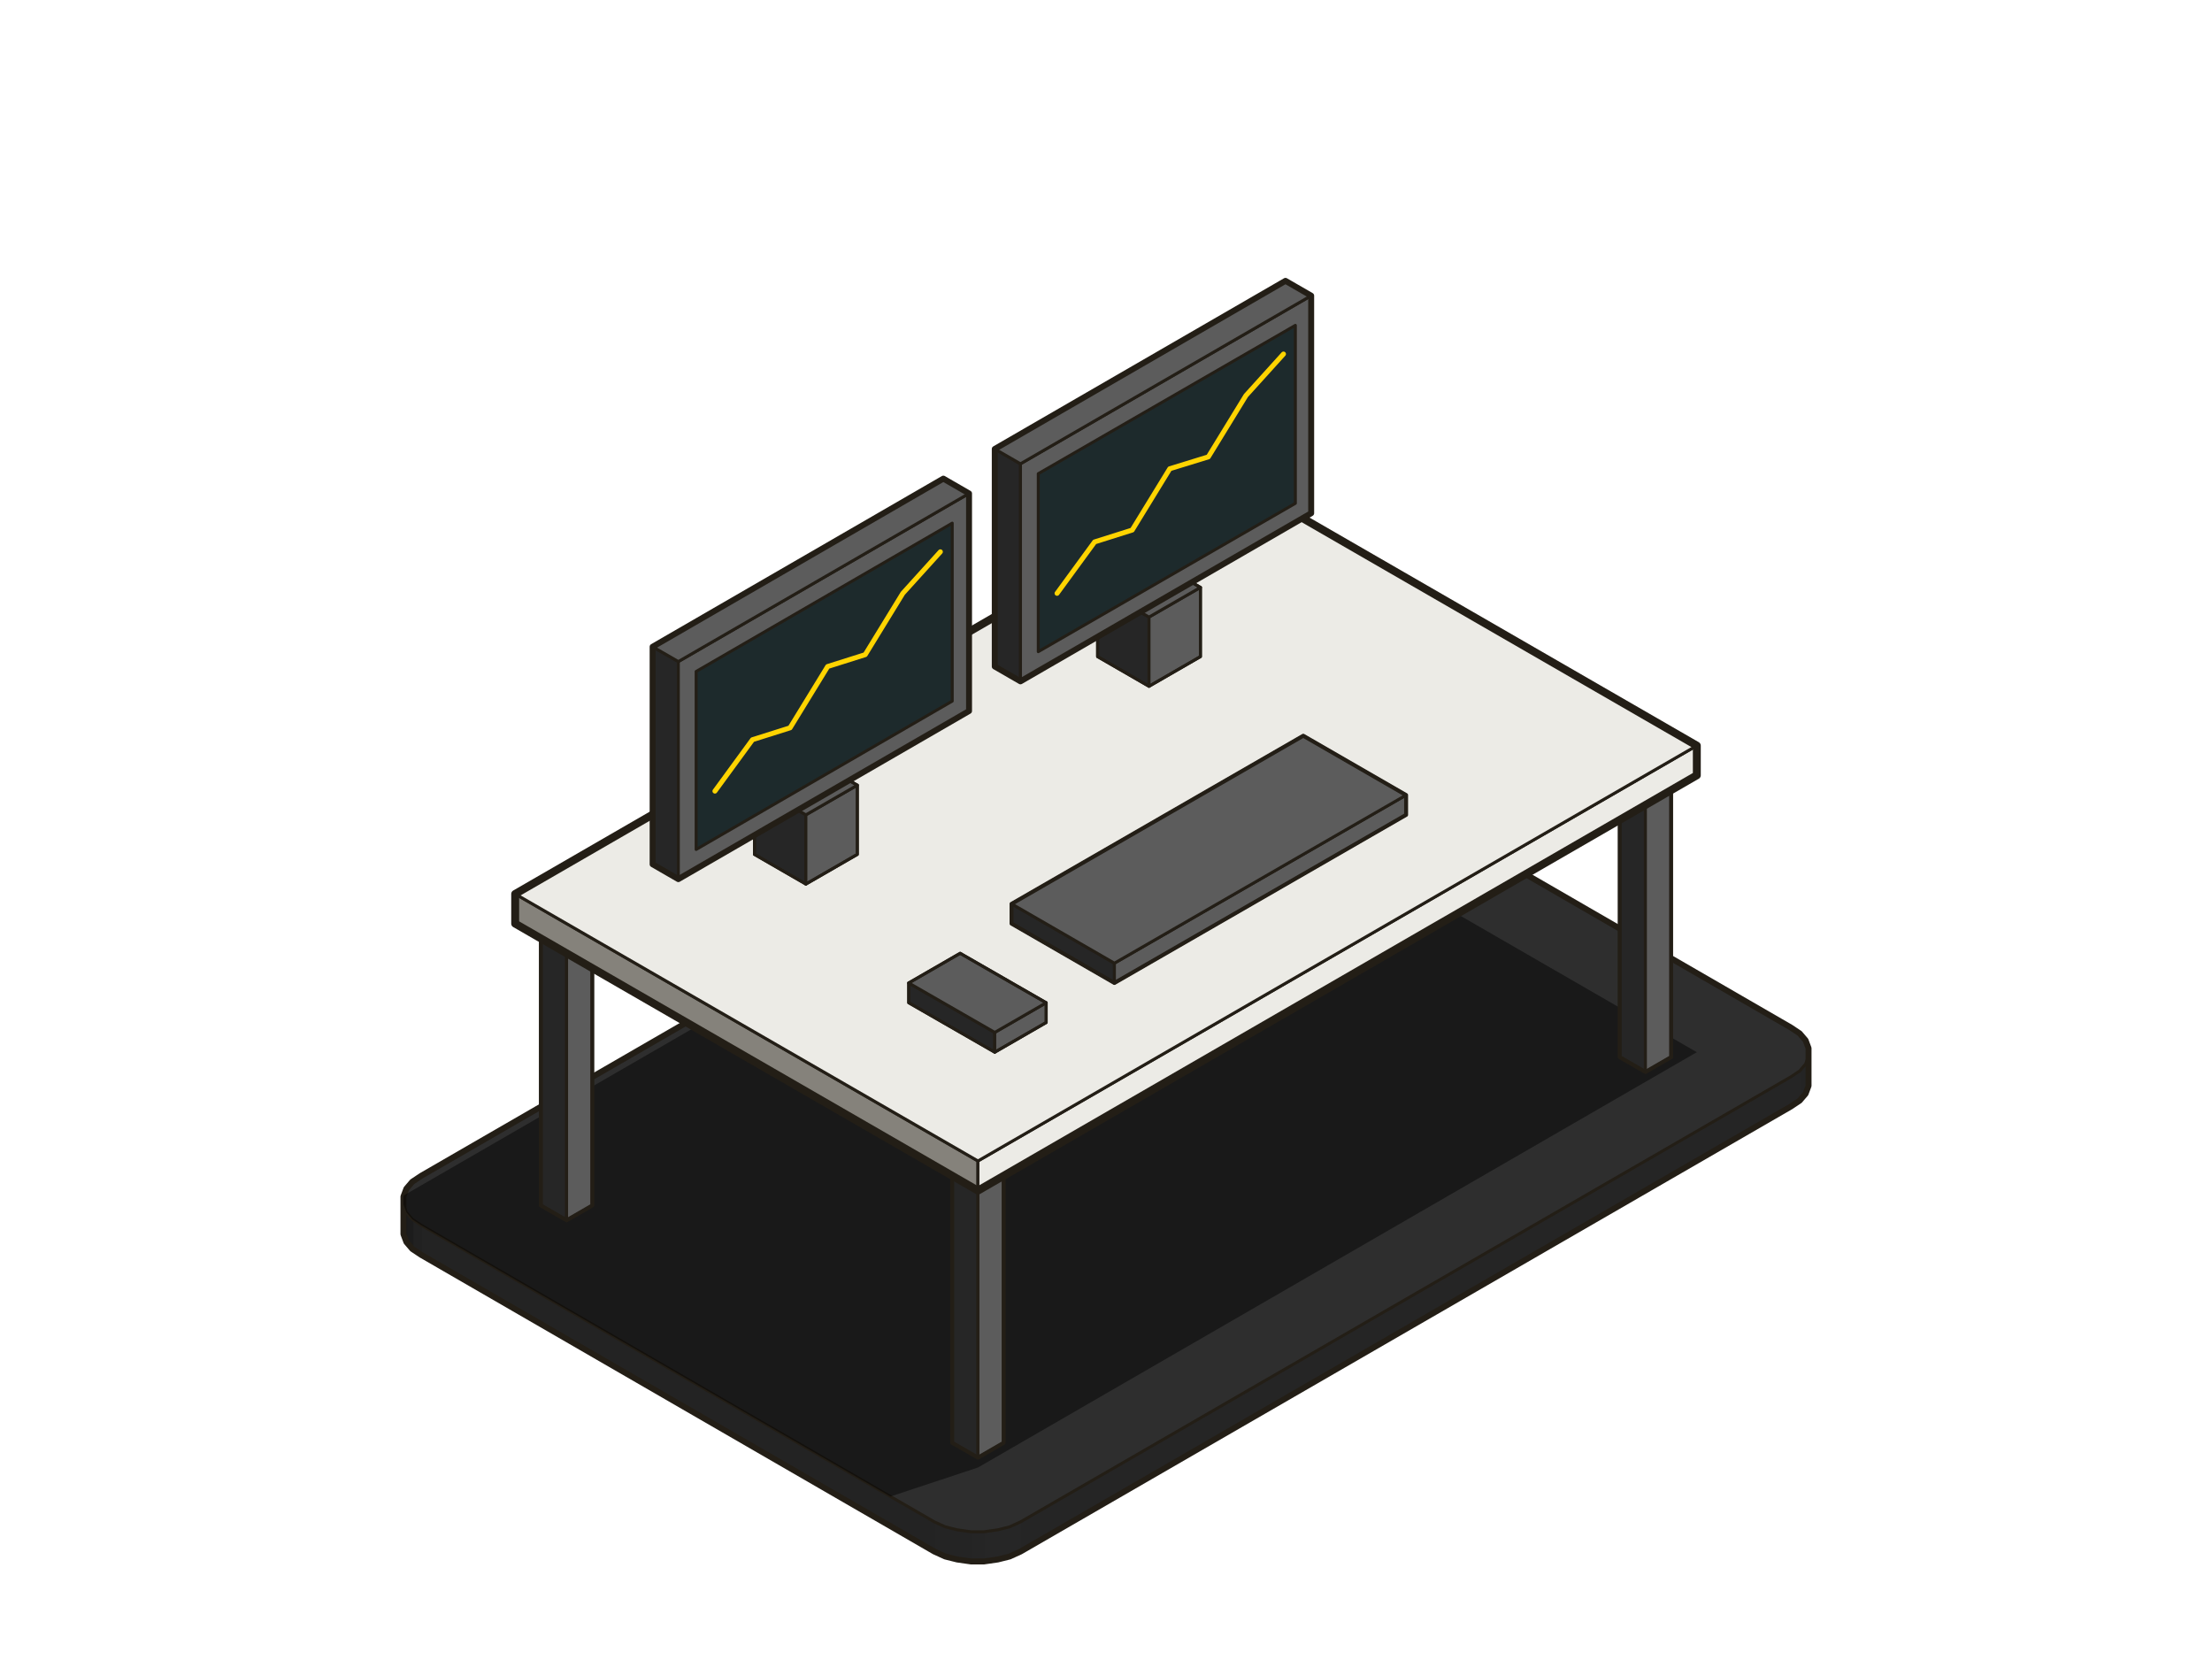
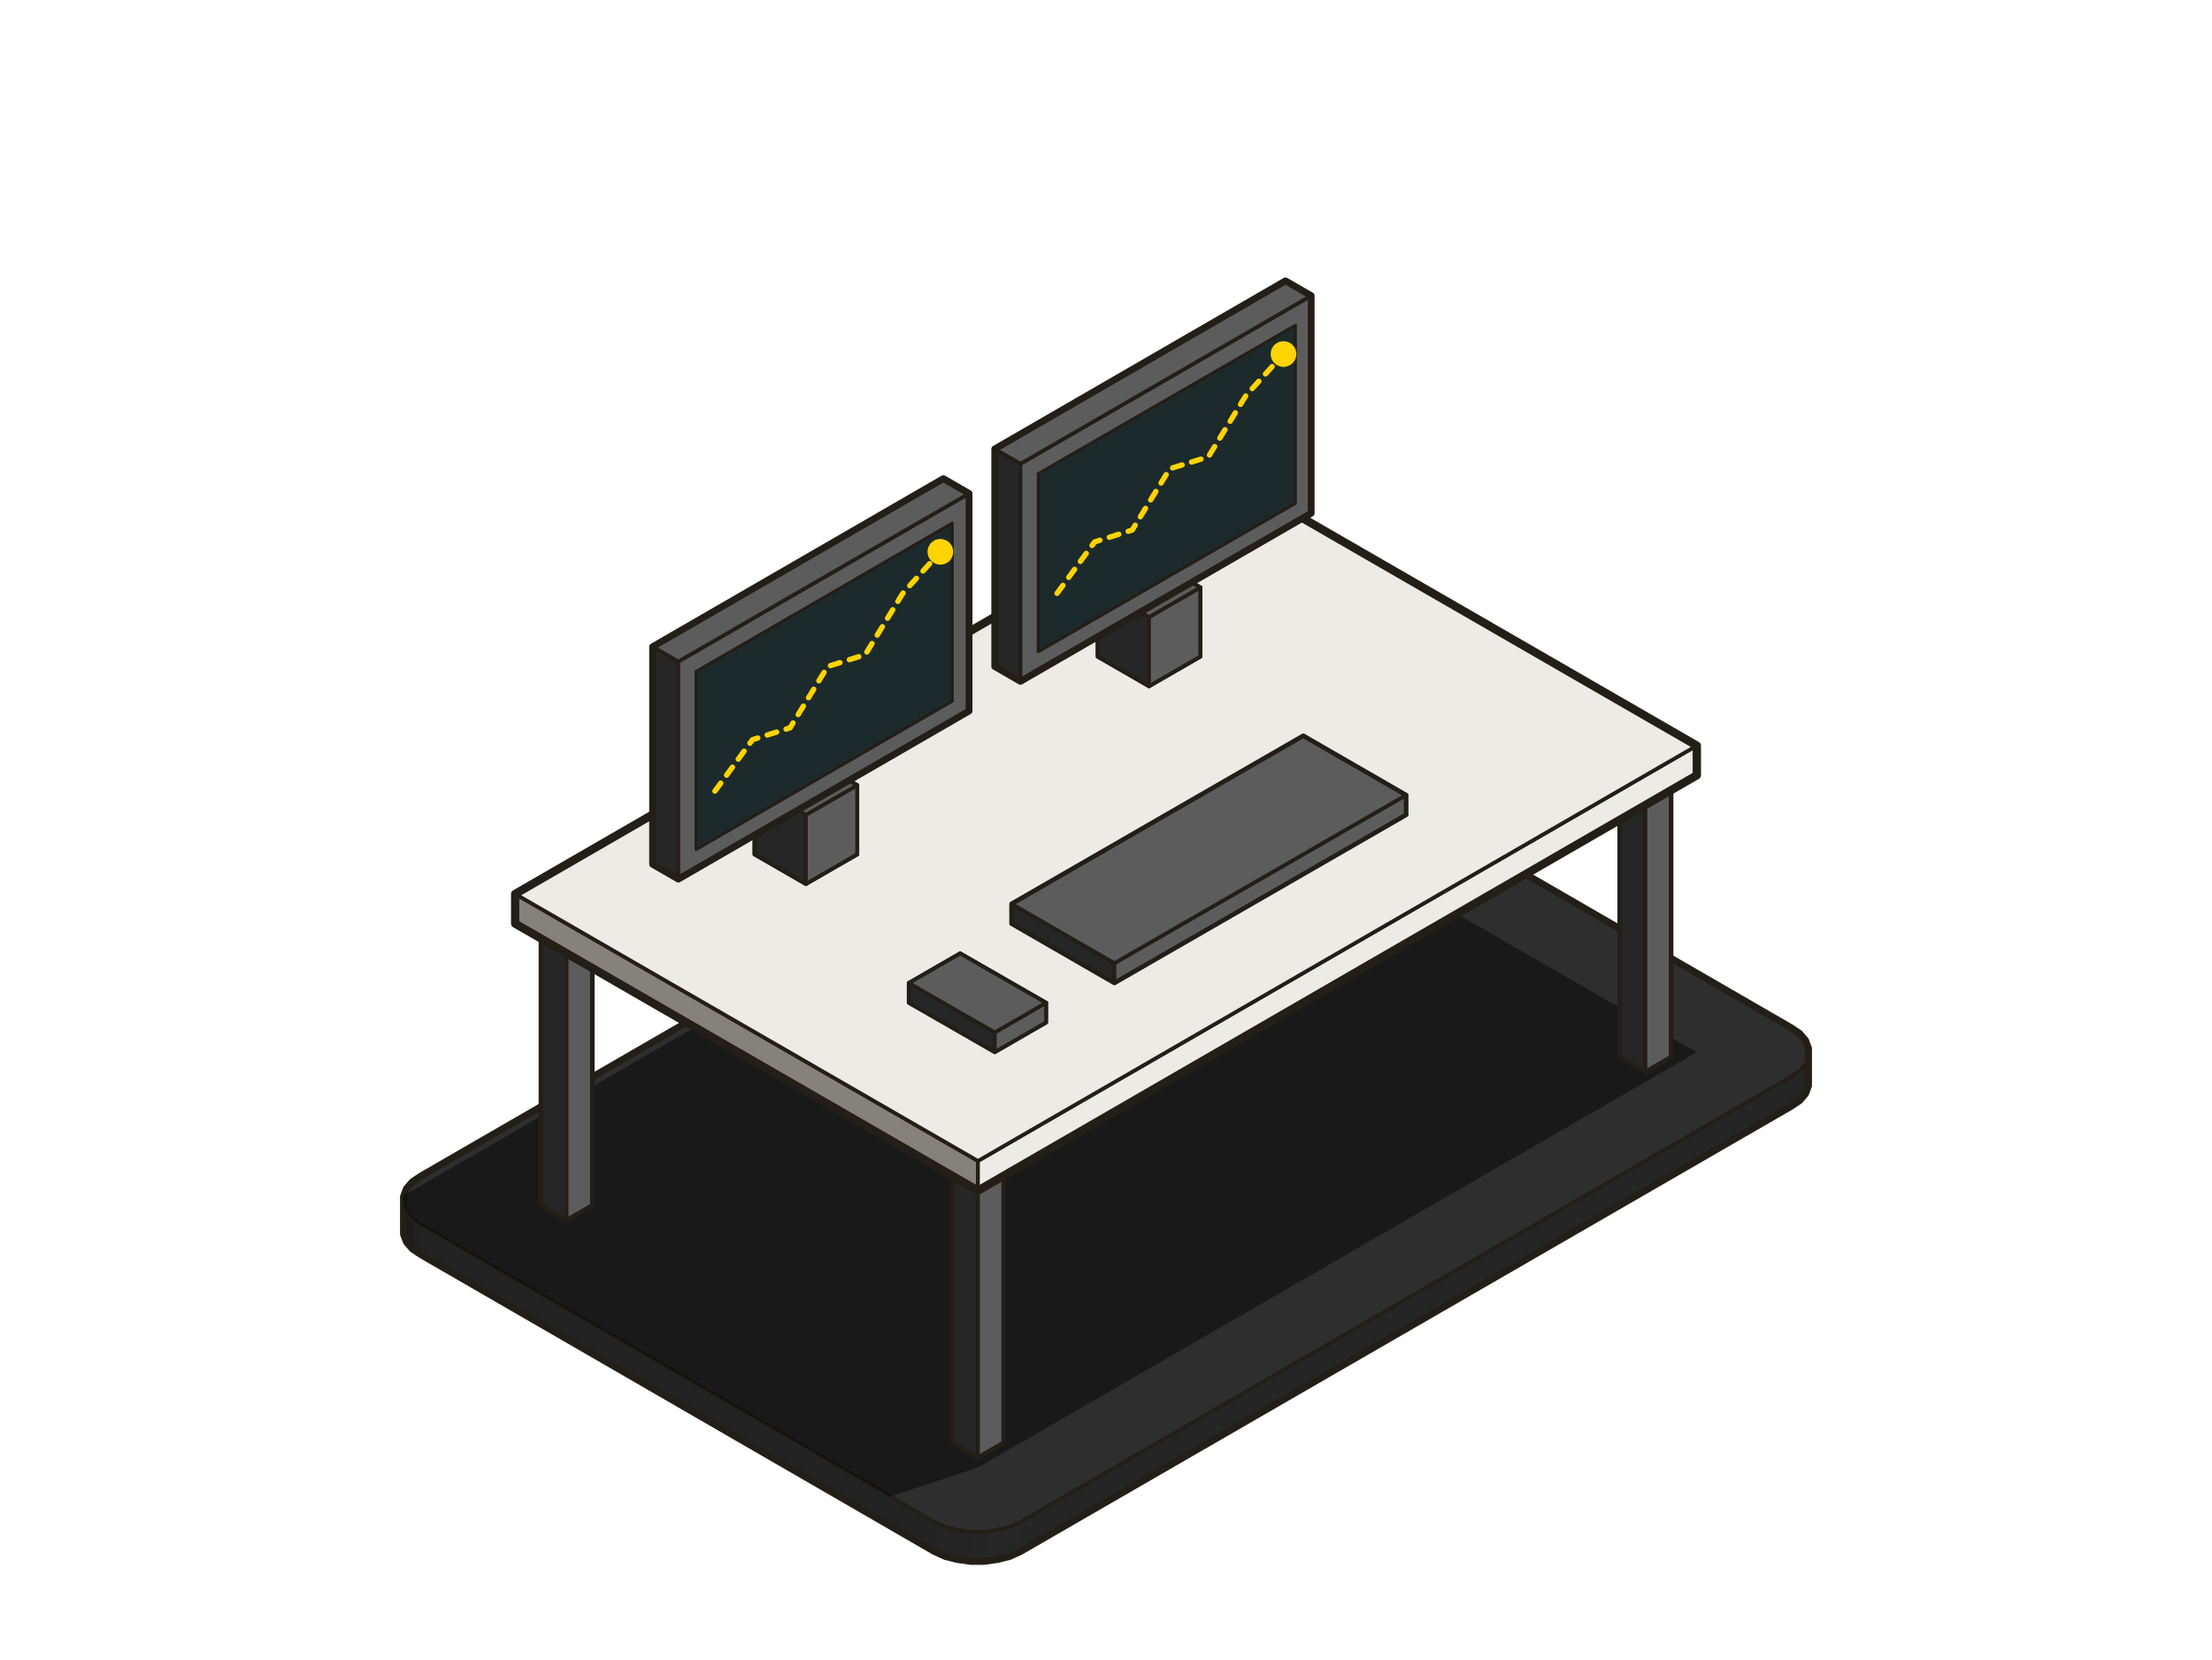
<svg xmlns="http://www.w3.org/2000/svg" viewBox="0 0 223.7 167.8">
-   <path d="M182.9 109.8L182.6 110.6L182.6 107.6L182.9 106.8Z" fill="#242424" stroke="#242424" stroke-width="0.2" stroke-linejoin="round" />
-   <path d="M182.6 110.6L182.0 111.3L182.0 108.3L182.6 107.6Z" fill="#242424" stroke="#242424" stroke-width="0.2" stroke-linejoin="round" />
-   <path d="M182.0 111.3L181.1 111.9L181.1 108.9L182.0 108.3Z" fill="#252525" stroke="#252525" stroke-width="0.2" stroke-linejoin="round" />
-   <path d="M181.1 111.9L103.2 156.9L103.2 153.9L181.1 108.9Z" fill="#252525" stroke="#252525" stroke-width="0.2" stroke-linejoin="round" />
-   <path d="M103.2 156.9L102.1 157.4L102.1 154.4L103.2 153.9Z" fill="#262626" stroke="#262626" stroke-width="0.2" stroke-linejoin="round" />
-   <path d="M102.1 157.4L100.9 157.7L100.9 154.7L102.1 154.4Z" fill="#262626" stroke="#262626" stroke-width="0.2" stroke-linejoin="round" />
-   <path d="M100.9 157.7L99.5 157.9L99.5 154.9L100.9 154.7Z" fill="#262626" stroke="#262626" stroke-width="0.2" stroke-linejoin="round" />
-   <path d="M99.5 157.9L98.2 157.9L98.2 154.9L99.5 154.9Z" fill="#252525" stroke="#252525" stroke-width="0.2" stroke-linejoin="round" />
-   <path d="M98.2 157.9L96.8 157.7L96.8 154.7L98.2 154.9Z" fill="#242424" stroke="#242424" stroke-width="0.2" stroke-linejoin="round" />
-   <path d="M96.8 157.7L95.6 157.4L95.6 154.4L96.8 154.7Z" fill="#242424" stroke="#242424" stroke-width="0.2" stroke-linejoin="round" />
-   <path d="M95.6 157.4L94.5 156.9L94.5 153.9L95.6 154.4Z" fill="#242424" stroke="#242424" stroke-width="0.2" stroke-linejoin="round" />
-   <path d="M94.5 156.9L42.6 126.9L42.6 123.9L94.5 153.9Z" fill="#232323" stroke="#232323" stroke-width="0.2" stroke-linejoin="round" />
-   <path d="M42.6 126.9L41.7 126.3L41.7 123.3L42.6 123.9Z" fill="#212121" stroke="#212121" stroke-width="0.2" stroke-linejoin="round" />
-   <path d="M41.7 126.3L41.1 125.6L41.1 122.6L41.7 123.3Z" fill="#1c1c1c" stroke="#1c1c1c" stroke-width="0.2" stroke-linejoin="round" />
-   <path d="M41.1 125.6L40.8 124.8L40.8 121.8L41.1 122.6Z" fill="#191919" stroke="#191919" stroke-width="0.2" stroke-linejoin="round" />
+   <path d="M182.9 109.8L182.6 110.6L182.6 107.6L182.9 106.8Z" fill="#242424" stroke="#242424" stroke-width="0.27" stroke-linejoin="round" />
+   <path d="M182.6 110.6L182.0 111.3L182.0 108.3L182.6 107.6Z" fill="#242424" stroke="#242424" stroke-width="0.27" stroke-linejoin="round" />
+   <path d="M182.0 111.3L181.1 111.9L181.1 108.9L182.0 108.3Z" fill="#252525" stroke="#252525" stroke-width="0.27" stroke-linejoin="round" />
+   <path d="M181.1 111.9L103.2 156.9L103.2 153.9L181.1 108.9Z" fill="#252525" stroke="#252525" stroke-width="0.27" stroke-linejoin="round" />
+   <path d="M103.2 156.9L102.1 157.4L102.1 154.4L103.2 153.9Z" fill="#262626" stroke="#262626" stroke-width="0.27" stroke-linejoin="round" />
+   <path d="M102.1 157.4L100.9 157.7L100.9 154.7L102.1 154.4Z" fill="#262626" stroke="#262626" stroke-width="0.27" stroke-linejoin="round" />
+   <path d="M100.9 157.7L99.5 157.9L99.5 154.9L100.9 154.7Z" fill="#262626" stroke="#262626" stroke-width="0.27" stroke-linejoin="round" />
+   <path d="M99.5 157.9L98.2 157.9L98.2 154.9L99.5 154.9Z" fill="#252525" stroke="#252525" stroke-width="0.27" stroke-linejoin="round" />
+   <path d="M98.2 157.9L96.8 157.7L96.8 154.7L98.2 154.9Z" fill="#242424" stroke="#242424" stroke-width="0.27" stroke-linejoin="round" />
+   <path d="M96.8 157.7L95.6 157.4L95.6 154.4L96.8 154.7Z" fill="#242424" stroke="#242424" stroke-width="0.27" stroke-linejoin="round" />
+   <path d="M95.6 157.4L94.5 156.9L94.5 153.9L95.6 154.4Z" fill="#242424" stroke="#242424" stroke-width="0.27" stroke-linejoin="round" />
+   <path d="M94.5 156.9L42.6 126.9L42.6 123.9L94.5 153.9Z" fill="#232323" stroke="#232323" stroke-width="0.27" stroke-linejoin="round" />
+   <path d="M42.6 126.9L41.7 126.3L41.7 123.3L42.6 123.9Z" fill="#212121" stroke="#212121" stroke-width="0.27" stroke-linejoin="round" />
+   <path d="M41.7 126.3L41.1 125.6L41.1 122.6L41.7 123.3Z" fill="#1c1c1c" stroke="#1c1c1c" stroke-width="0.27" stroke-linejoin="round" />
+   <path d="M41.1 125.6L40.8 124.8L40.8 121.8L41.1 122.6Z" fill="#191919" stroke="#191919" stroke-width="0.27" stroke-linejoin="round" />
  <path d="M181.1 103.9L182.0 104.5L182.6 105.2L182.9 106.0L182.9 106.8L182.6 107.6L182.0 108.3L181.1 108.9L103.2 153.9L102.1 154.4L100.9 154.7L99.5 154.9L98.2 154.9L96.8 154.7L95.6 154.4L94.5 153.9L42.6 123.9L41.7 123.3L41.1 122.6L40.8 121.8L40.8 121.0L41.1 120.2L41.7 119.5L42.6 118.9L120.5 73.9L121.6 73.4L122.8 73.1L124.2 72.9L125.5 72.9L126.9 73.1L128.1 73.4L129.2 73.9Z" fill="#2e2e2e" />
-   <path d="M181.1 103.9L182.0 104.5L182.6 105.2L182.9 106.0L182.9 106.8L182.6 107.6L182.0 108.3L181.1 108.9L103.2 153.9L102.1 154.4L100.9 154.7L99.5 154.9L98.2 154.9L96.8 154.7L95.6 154.4L94.5 153.9L42.6 123.9L41.7 123.3L41.1 122.6L40.8 121.8L40.8 121.0L41.1 120.2L41.7 119.5L42.6 118.9L120.5 73.9L121.6 73.4L122.8 73.1L124.2 72.9L125.5 72.9L126.9 73.1L128.1 73.4L129.2 73.9Z" fill="none" stroke="#231e16" stroke-width="0.3" stroke-linejoin="round" stroke-linecap="round" />
-   <path d="M40.8 121.0L41.1 120.2L41.7 119.5L42.6 118.9L120.5 73.9L121.6 73.4L122.8 73.1L124.2 72.9L125.5 72.9L126.9 73.1L128.1 73.4L129.2 73.9L181.1 103.9L182.0 104.5L182.6 105.2L182.9 106.0L182.9 109.8L182.6 110.6L182.0 111.3L181.1 111.9L103.2 156.9L102.1 157.4L100.9 157.7L99.5 157.9L98.2 157.9L96.8 157.7L95.6 157.4L94.5 156.9L42.6 126.9L41.7 126.3L41.1 125.6L40.8 124.8Z" fill="none" stroke="#231e16" stroke-width="0.6" stroke-linejoin="round" stroke-linecap="round" />
+   <path d="M181.1 103.9L182.0 104.5L182.6 105.2L182.9 106.0L182.9 106.8L182.6 107.6L182.0 108.3L181.1 108.9L103.2 153.9L102.1 154.4L100.9 154.7L99.5 154.9L98.2 154.9L96.8 154.7L95.6 154.4L94.5 153.9L42.6 123.9L41.7 123.3L41.1 122.6L40.8 121.8L40.8 121.0L41.1 120.2L41.7 119.5L42.6 118.9L120.5 73.9L121.6 73.4L122.8 73.1L124.2 72.9L125.5 72.9L126.9 73.1L128.1 73.4L129.2 73.9Z" fill="none" stroke="#231e16" stroke-width="0.38" stroke-linejoin="round" stroke-linecap="round" />
+   <path d="M40.8 121.0L41.1 120.2L41.7 119.5L42.6 118.9L120.5 73.9L121.6 73.4L122.8 73.1L124.2 72.9L125.5 72.9L126.9 73.1L128.1 73.4L129.2 73.9L181.1 103.9L182.0 104.5L182.6 105.2L182.9 106.0L182.9 109.8L182.6 110.6L182.0 111.3L181.1 111.9L103.2 156.9L102.1 157.4L100.9 157.7L99.5 157.9L98.2 157.9L96.8 157.7L95.6 157.4L94.5 156.9L42.6 126.9L41.7 126.3L41.1 125.6L40.8 124.8Z" fill="none" stroke="#231e16" stroke-width="0.69" stroke-linejoin="round" stroke-linecap="round" />
  <clipPath id="desk1">
    <path d="M181.1 103.9L182.0 104.5L182.6 105.2L182.9 106.0L182.9 106.8L182.6 107.6L182.0 108.3L181.1 108.9L103.2 153.9L102.1 154.4L100.9 154.7L99.5 154.9L98.2 154.9L96.8 154.7L95.6 154.4L94.5 153.9L42.6 123.9L41.7 123.3L41.1 122.6L40.8 121.8L40.8 121.0L41.1 120.2L41.7 119.5L42.6 118.9L120.5 73.9L121.6 73.4L122.8 73.1L124.2 72.9L125.5 72.9L126.9 73.1L128.1 73.4L129.2 73.9Z" />
  </clipPath>
  <g clip-path="url(#desk1)">
    <path d="M23.5 130.9L96.2 88.9L124.8 79.4L171.6 106.4L98.9 148.4L70.2 157.9Z" fill="#000000" fill-opacity=".45" />
  </g>
  <path d="M122.2 82.9L124.8 84.4L124.8 56.4L122.2 54.9Z" fill="#262626" />
-   <path d="M122.2 82.9L124.8 84.4L124.8 56.4L122.2 54.9Z" fill="none" stroke="#231e16" stroke-width="0.3" stroke-linejoin="round" stroke-linecap="round" />
+   <path d="M122.2 82.9L124.8 84.4L124.8 56.4L122.2 54.9Z" fill="none" stroke="#231e16" stroke-width="0.38" stroke-linejoin="round" stroke-linecap="round" />
  <path d="M127.4 82.9L124.8 84.4L124.8 56.4L127.4 54.9Z" fill="#5c5c5c" />
-   <path d="M127.4 82.9L124.8 84.4L124.8 56.4L127.4 54.9Z" fill="none" stroke="#231e16" stroke-width="0.3" stroke-linejoin="round" stroke-linecap="round" />
+   <path d="M127.4 82.9L124.8 84.4L124.8 56.4L127.4 54.9Z" fill="none" stroke="#231e16" stroke-width="0.38" stroke-linejoin="round" stroke-linecap="round" />
  <path d="M124.8 53.4L127.4 54.9L124.8 56.4L122.2 54.9Z" fill="#5c5c5c" />
-   <path d="M124.8 53.4L127.4 54.9L124.8 56.4L122.2 54.9Z" fill="none" stroke="#231e16" stroke-width="0.3" stroke-linejoin="round" stroke-linecap="round" />
-   <path d="M122.2 54.9L124.8 53.4L127.4 54.9L127.4 82.9L124.8 84.4L122.2 82.9Z" fill="none" stroke="#231e16" stroke-width="0.4" stroke-linejoin="round" stroke-linecap="round" />
+   <path d="M124.8 53.4L127.4 54.9L124.8 56.4L122.2 54.9Z" fill="none" stroke="#231e16" stroke-width="0.38" stroke-linejoin="round" stroke-linecap="round" />
+   <path d="M122.2 54.9L124.8 53.4L127.4 54.9L127.4 82.9L124.8 84.4L122.2 82.9Z" fill="none" stroke="#231e16" stroke-width="0.46" stroke-linejoin="round" stroke-linecap="round" />
  <path d="M54.7 121.9L57.3 123.4L57.3 95.4L54.7 93.9Z" fill="#262626" />
-   <path d="M54.7 121.9L57.3 123.4L57.3 95.4L54.7 93.9Z" fill="none" stroke="#231e16" stroke-width="0.3" stroke-linejoin="round" stroke-linecap="round" />
+   <path d="M54.7 121.9L57.3 123.4L57.3 95.4L54.7 93.9Z" fill="none" stroke="#231e16" stroke-width="0.38" stroke-linejoin="round" stroke-linecap="round" />
  <path d="M59.9 121.9L57.3 123.4L57.3 95.4L59.9 93.9Z" fill="#5c5c5c" />
-   <path d="M59.9 121.9L57.3 123.4L57.3 95.4L59.9 93.9Z" fill="none" stroke="#231e16" stroke-width="0.3" stroke-linejoin="round" stroke-linecap="round" />
+   <path d="M59.9 121.9L57.3 123.4L57.3 95.4L59.9 93.9Z" fill="none" stroke="#231e16" stroke-width="0.38" stroke-linejoin="round" stroke-linecap="round" />
  <path d="M57.3 92.4L59.9 93.9L57.3 95.4L54.7 93.9Z" fill="#5c5c5c" />
-   <path d="M57.3 92.4L59.9 93.9L57.3 95.4L54.7 93.9Z" fill="none" stroke="#231e16" stroke-width="0.3" stroke-linejoin="round" stroke-linecap="round" />
-   <path d="M54.7 93.9L57.3 92.4L59.9 93.9L59.9 121.9L57.3 123.4L54.7 121.9Z" fill="none" stroke="#231e16" stroke-width="0.4" stroke-linejoin="round" stroke-linecap="round" />
+   <path d="M57.3 92.4L59.9 93.9L57.3 95.4L54.7 93.9Z" fill="none" stroke="#231e16" stroke-width="0.38" stroke-linejoin="round" stroke-linecap="round" />
+   <path d="M54.7 93.9L57.3 92.4L59.9 93.9L59.9 121.9L57.3 123.4L54.7 121.9Z" fill="none" stroke="#231e16" stroke-width="0.46" stroke-linejoin="round" stroke-linecap="round" />
  <path d="M163.8 106.9L166.4 108.4L166.4 80.4L163.8 78.9Z" fill="#262626" />
-   <path d="M163.8 106.9L166.4 108.4L166.4 80.4L163.8 78.9Z" fill="none" stroke="#231e16" stroke-width="0.3" stroke-linejoin="round" stroke-linecap="round" />
+   <path d="M163.8 106.9L166.4 108.4L166.4 80.4L163.8 78.9Z" fill="none" stroke="#231e16" stroke-width="0.38" stroke-linejoin="round" stroke-linecap="round" />
  <path d="M169.0 106.9L166.4 108.4L166.4 80.4L169.0 78.9Z" fill="#5c5c5c" />
-   <path d="M169.0 106.9L166.4 108.4L166.4 80.4L169.0 78.9Z" fill="none" stroke="#231e16" stroke-width="0.3" stroke-linejoin="round" stroke-linecap="round" />
+   <path d="M169.0 106.9L166.4 108.4L166.4 80.4L169.0 78.9Z" fill="none" stroke="#231e16" stroke-width="0.38" stroke-linejoin="round" stroke-linecap="round" />
  <path d="M166.4 77.4L169.0 78.9L166.4 80.4L163.8 78.9Z" fill="#5c5c5c" />
-   <path d="M166.4 77.4L169.0 78.9L166.4 80.4L163.8 78.9Z" fill="none" stroke="#231e16" stroke-width="0.3" stroke-linejoin="round" stroke-linecap="round" />
-   <path d="M163.8 78.9L166.4 77.4L169.0 78.9L169.0 106.9L166.4 108.4L163.8 106.9Z" fill="none" stroke="#231e16" stroke-width="0.4" stroke-linejoin="round" stroke-linecap="round" />
+   <path d="M166.4 77.4L169.0 78.9L166.4 80.4L163.8 78.9Z" fill="none" stroke="#231e16" stroke-width="0.38" stroke-linejoin="round" stroke-linecap="round" />
+   <path d="M163.8 78.9L166.4 77.4L169.0 78.9L169.0 106.9L166.4 108.4L163.8 106.9Z" fill="none" stroke="#231e16" stroke-width="0.46" stroke-linejoin="round" stroke-linecap="round" />
  <path d="M96.3 145.9L98.9 147.4L98.9 119.4L96.3 117.9Z" fill="#262626" />
-   <path d="M96.3 145.9L98.9 147.4L98.9 119.4L96.3 117.9Z" fill="none" stroke="#231e16" stroke-width="0.3" stroke-linejoin="round" stroke-linecap="round" />
+   <path d="M96.3 145.9L98.9 147.4L98.9 119.4L96.3 117.9Z" fill="none" stroke="#231e16" stroke-width="0.38" stroke-linejoin="round" stroke-linecap="round" />
  <path d="M101.5 145.9L98.9 147.4L98.9 119.4L101.5 117.9Z" fill="#5c5c5c" />
-   <path d="M101.5 145.9L98.9 147.4L98.9 119.4L101.5 117.9Z" fill="none" stroke="#231e16" stroke-width="0.3" stroke-linejoin="round" stroke-linecap="round" />
+   <path d="M101.5 145.9L98.9 147.4L98.9 119.4L101.5 117.9Z" fill="none" stroke="#231e16" stroke-width="0.38" stroke-linejoin="round" stroke-linecap="round" />
  <path d="M98.9 116.4L101.5 117.9L98.9 119.4L96.3 117.9Z" fill="#5c5c5c" />
-   <path d="M98.9 116.4L101.5 117.9L98.9 119.4L96.3 117.9Z" fill="none" stroke="#231e16" stroke-width="0.3" stroke-linejoin="round" stroke-linecap="round" />
-   <path d="M96.3 117.9L98.9 116.4L101.5 117.9L101.5 145.9L98.9 147.4L96.3 145.9Z" fill="none" stroke="#231e16" stroke-width="0.4" stroke-linejoin="round" stroke-linecap="round" />
+   <path d="M98.9 116.4L101.5 117.9L98.9 119.4L96.3 117.9Z" fill="none" stroke="#231e16" stroke-width="0.38" stroke-linejoin="round" stroke-linecap="round" />
+   <path d="M96.3 117.9L98.9 116.4L101.5 117.9L101.5 145.9L98.9 147.4L96.3 145.9Z" fill="none" stroke="#231e16" stroke-width="0.46" stroke-linejoin="round" stroke-linecap="round" />
  <path d="M52.1 93.4L98.9 120.4L98.9 117.4L52.1 90.4Z" fill="#85827b" />
-   <path d="M52.1 93.4L98.9 120.4L98.9 117.4L52.1 90.4Z" fill="none" stroke="#231e16" stroke-width="0.3" stroke-linejoin="round" stroke-linecap="round" />
+   <path d="M52.1 93.4L98.9 120.4L98.9 117.4L52.1 90.4Z" fill="none" stroke="#231e16" stroke-width="0.38" stroke-linejoin="round" stroke-linecap="round" />
  <path d="M171.6 78.4L98.9 120.4L98.9 117.4L171.6 75.4Z" fill="#ecebe6" />
-   <path d="M171.6 78.4L98.9 120.4L98.9 117.4L171.6 75.4Z" fill="none" stroke="#231e16" stroke-width="0.3" stroke-linejoin="round" stroke-linecap="round" />
+   <path d="M171.6 78.4L98.9 120.4L98.9 117.4L171.6 75.4Z" fill="none" stroke="#231e16" stroke-width="0.38" stroke-linejoin="round" stroke-linecap="round" />
  <path d="M124.8 48.4L171.6 75.4L98.9 117.4L52.1 90.4Z" fill="#ecebe6" />
-   <path d="M124.8 48.4L171.6 75.4L98.9 117.4L52.1 90.4Z" fill="none" stroke="#231e16" stroke-width="0.3" stroke-linejoin="round" stroke-linecap="round" />
-   <path d="M52.1 90.4L124.8 48.4L171.6 75.4L171.6 78.4L98.9 120.4L52.1 93.4Z" fill="none" stroke="#231e16" stroke-width="0.8" stroke-linejoin="round" stroke-linecap="round" />
+   <path d="M124.8 48.4L171.6 75.4L98.9 117.4L52.1 90.4Z" fill="none" stroke="#231e16" stroke-width="0.38" stroke-linejoin="round" stroke-linecap="round" />
+   <path d="M52.1 90.4L124.8 48.4L171.6 75.4L171.6 78.4L98.9 120.4L52.1 93.4Z" fill="none" stroke="#231e16" stroke-width="0.84" stroke-linejoin="round" stroke-linecap="round" />
  <path d="M111.0 66.4L116.2 69.4L116.2 62.4L111.0 59.4Z" fill="#262626" />
-   <path d="M111.0 66.4L116.2 69.4L116.2 62.4L111.0 59.4Z" fill="none" stroke="#231e16" stroke-width="0.3" stroke-linejoin="round" stroke-linecap="round" />
+   <path d="M111.0 66.4L116.2 69.4L116.2 62.4L111.0 59.4Z" fill="none" stroke="#231e16" stroke-width="0.38" stroke-linejoin="round" stroke-linecap="round" />
  <path d="M121.4 66.4L116.2 69.4L116.2 62.4L121.4 59.4Z" fill="#5c5c5c" />
-   <path d="M121.4 66.4L116.2 69.4L116.2 62.4L121.4 59.4Z" fill="none" stroke="#231e16" stroke-width="0.3" stroke-linejoin="round" stroke-linecap="round" />
+   <path d="M121.4 66.4L116.2 69.4L116.2 62.4L121.4 59.4Z" fill="none" stroke="#231e16" stroke-width="0.38" stroke-linejoin="round" stroke-linecap="round" />
  <path d="M116.2 56.4L121.4 59.4L116.2 62.4L111.0 59.4Z" fill="#5c5c5c" />
-   <path d="M116.2 56.4L121.4 59.4L116.2 62.4L111.0 59.4Z" fill="none" stroke="#231e16" stroke-width="0.3" stroke-linejoin="round" stroke-linecap="round" />
-   <path d="M111.0 59.4L116.2 56.4L121.4 59.4L121.4 66.4L116.2 69.4L111.0 66.4Z" fill="none" stroke="#231e16" stroke-width="0.3" stroke-linejoin="round" stroke-linecap="round" />
+   <path d="M116.2 56.4L121.4 59.4L116.2 62.4L111.0 59.4Z" fill="none" stroke="#231e16" stroke-width="0.38" stroke-linejoin="round" stroke-linecap="round" />
+   <path d="M111.0 59.4L116.2 56.4L121.4 59.4L121.4 66.4L116.2 69.4L111.0 66.4Z" fill="none" stroke="#231e16" stroke-width="0.38" stroke-linejoin="round" stroke-linecap="round" />
  <path d="M100.6 67.4L103.2 68.9L103.2 46.9L100.6 45.4Z" fill="#262626" />
-   <path d="M100.6 67.4L103.2 68.9L103.2 46.9L100.6 45.4Z" fill="none" stroke="#231e16" stroke-width="0.3" stroke-linejoin="round" stroke-linecap="round" />
+   <path d="M100.6 67.4L103.2 68.9L103.2 46.9L100.6 45.4Z" fill="none" stroke="#231e16" stroke-width="0.38" stroke-linejoin="round" stroke-linecap="round" />
  <path d="M132.6 51.9L103.2 68.9L103.2 46.9L132.6 29.9Z" fill="#5c5c5c" />
-   <path d="M132.6 51.9L103.2 68.9L103.2 46.9L132.6 29.9Z" fill="none" stroke="#231e16" stroke-width="0.3" stroke-linejoin="round" stroke-linecap="round" />
+   <path d="M132.6 51.9L103.2 68.9L103.2 46.9L132.6 29.9Z" fill="none" stroke="#231e16" stroke-width="0.38" stroke-linejoin="round" stroke-linecap="round" />
  <path d="M130.0 28.4L132.6 29.9L103.2 46.9L100.6 45.4Z" fill="#5c5c5c" />
-   <path d="M130.0 28.4L132.6 29.9L103.2 46.9L100.6 45.4Z" fill="none" stroke="#231e16" stroke-width="0.3" stroke-linejoin="round" stroke-linecap="round" />
-   <path d="M100.6 45.4L130.0 28.4L132.6 29.9L132.6 51.9L103.2 68.9L100.6 67.4Z" fill="none" stroke="#231e16" stroke-width="0.6" stroke-linejoin="round" stroke-linecap="round" />
+   <path d="M130.0 28.4L132.6 29.9L103.2 46.9L100.6 45.4Z" fill="none" stroke="#231e16" stroke-width="0.38" stroke-linejoin="round" stroke-linecap="round" />
+   <path d="M100.6 45.4L130.0 28.4L132.6 29.9L132.6 51.9L103.2 68.9L100.6 67.4Z" fill="none" stroke="#231e16" stroke-width="0.69" stroke-linejoin="round" stroke-linecap="round" />
  <path d="M131.0 50.9L105.0 65.9L105.0 47.9L131.0 32.9Z" fill="#1d2a2c" />
-   <path d="M131.0 50.9L105.0 65.9L105.0 47.9L131.0 32.9Z" fill="none" stroke="#231e16" stroke-width="0.3" stroke-linejoin="round" stroke-linecap="round" />
-   <path d="M106.9 60.0L110.7 54.8L114.5 53.6L118.3 47.4L122.2 46.2L126.0 40.0L129.8 35.8" fill="none" stroke="#FFD400" stroke-width="0.5" stroke-linecap="round" stroke-linejoin="round" />
+   <path d="M131.0 50.9L105.0 65.9L105.0 47.9L131.0 32.9Z" fill="none" stroke="#231e16" stroke-width="0.31" stroke-linejoin="round" stroke-linecap="round" />
+   <path d="M106.9 60.0L110.7 54.8L114.5 53.6L118.3 47.4L122.2 46.2L126.0 40.0L129.8 35.8" pathLength="1" stroke-dasharray="1 1" fill="none" stroke="#FFD400" stroke-width="0.54" stroke-linecap="round" stroke-linejoin="round">
+     <animate attributeName="stroke-dashoffset" values="0;0;1;0;0" keyTimes="0;.38;.4;.8;1" dur="4.4s" begin="0s" repeatCount="indefinite" />
+     <animate attributeName="opacity" values="1;1;0;1;1" keyTimes="0;.3;.38;.4;1" dur="4.4s" begin="0s" repeatCount="indefinite" />
+   </path>
+   <circle cx="129.8" cy="35.8" r="1.3" fill="#FFD400">
+     <animate attributeName="opacity" values="1;1;0;0;1;1" keyTimes="0;.3;.38;.8;.82;1" dur="4.4s" begin="0s" repeatCount="indefinite" />
+     <animate attributeName="r" values="1.3;1.3;1.3;1.3;2.2;1.3" keyTimes="0;.3;.38;.8;.86;1" dur="4.4s" begin="0s" repeatCount="indefinite" />
+   </circle>
  <path d="M76.3 86.4L81.5 89.4L81.5 82.4L76.3 79.4Z" fill="#262626" />
-   <path d="M76.3 86.4L81.5 89.4L81.5 82.4L76.3 79.4Z" fill="none" stroke="#231e16" stroke-width="0.3" stroke-linejoin="round" stroke-linecap="round" />
+   <path d="M76.3 86.4L81.5 89.4L81.5 82.4L76.3 79.4Z" fill="none" stroke="#231e16" stroke-width="0.38" stroke-linejoin="round" stroke-linecap="round" />
  <path d="M86.7 86.4L81.5 89.4L81.5 82.4L86.7 79.4Z" fill="#5c5c5c" />
-   <path d="M86.7 86.4L81.5 89.4L81.5 82.4L86.7 79.4Z" fill="none" stroke="#231e16" stroke-width="0.3" stroke-linejoin="round" stroke-linecap="round" />
+   <path d="M86.7 86.4L81.5 89.4L81.5 82.4L86.7 79.4Z" fill="none" stroke="#231e16" stroke-width="0.38" stroke-linejoin="round" stroke-linecap="round" />
  <path d="M81.5 76.4L86.7 79.4L81.5 82.4L76.3 79.4Z" fill="#5c5c5c" />
-   <path d="M81.5 76.4L86.7 79.4L81.5 82.4L76.3 79.4Z" fill="none" stroke="#231e16" stroke-width="0.3" stroke-linejoin="round" stroke-linecap="round" />
-   <path d="M76.3 79.4L81.5 76.4L86.7 79.4L86.7 86.4L81.5 89.4L76.3 86.4Z" fill="none" stroke="#231e16" stroke-width="0.3" stroke-linejoin="round" stroke-linecap="round" />
+   <path d="M81.5 76.4L86.7 79.4L81.5 82.4L76.3 79.4Z" fill="none" stroke="#231e16" stroke-width="0.38" stroke-linejoin="round" stroke-linecap="round" />
+   <path d="M76.3 79.4L81.5 76.4L86.7 79.4L86.7 86.4L81.5 89.4L76.3 86.4Z" fill="none" stroke="#231e16" stroke-width="0.38" stroke-linejoin="round" stroke-linecap="round" />
  <path d="M66.0 87.4L68.6 88.9L68.6 66.9L66.0 65.4Z" fill="#262626" />
-   <path d="M66.0 87.4L68.6 88.9L68.6 66.9L66.0 65.4Z" fill="none" stroke="#231e16" stroke-width="0.3" stroke-linejoin="round" stroke-linecap="round" />
+   <path d="M66.0 87.4L68.6 88.9L68.6 66.9L66.0 65.4Z" fill="none" stroke="#231e16" stroke-width="0.38" stroke-linejoin="round" stroke-linecap="round" />
  <path d="M98.0 71.9L68.6 88.9L68.6 66.9L98.0 49.9Z" fill="#5c5c5c" />
-   <path d="M98.0 71.9L68.6 88.9L68.6 66.9L98.0 49.9Z" fill="none" stroke="#231e16" stroke-width="0.3" stroke-linejoin="round" stroke-linecap="round" />
+   <path d="M98.0 71.9L68.6 88.9L68.6 66.9L98.0 49.9Z" fill="none" stroke="#231e16" stroke-width="0.38" stroke-linejoin="round" stroke-linecap="round" />
  <path d="M95.4 48.4L98.0 49.9L68.6 66.9L66.0 65.4Z" fill="#5c5c5c" />
-   <path d="M95.4 48.4L98.0 49.9L68.6 66.9L66.0 65.4Z" fill="none" stroke="#231e16" stroke-width="0.3" stroke-linejoin="round" stroke-linecap="round" />
-   <path d="M66.0 65.4L95.4 48.4L98.0 49.9L98.0 71.9L68.6 88.9L66.0 87.4Z" fill="none" stroke="#231e16" stroke-width="0.6" stroke-linejoin="round" stroke-linecap="round" />
+   <path d="M95.4 48.4L98.0 49.9L68.6 66.9L66.0 65.4Z" fill="none" stroke="#231e16" stroke-width="0.38" stroke-linejoin="round" stroke-linecap="round" />
+   <path d="M66.0 65.4L95.4 48.4L98.0 49.9L98.0 71.9L68.6 88.9L66.0 87.4Z" fill="none" stroke="#231e16" stroke-width="0.69" stroke-linejoin="round" stroke-linecap="round" />
  <path d="M96.3 70.9L70.4 85.9L70.4 67.9L96.3 52.9Z" fill="#1d2a2c" />
-   <path d="M96.3 70.9L70.4 85.9L70.4 67.9L96.3 52.9Z" fill="none" stroke="#231e16" stroke-width="0.3" stroke-linejoin="round" stroke-linecap="round" />
-   <path d="M72.3 80.0L76.1 74.8L79.9 73.6L83.7 67.4L87.5 66.2L91.3 60.0L95.1 55.8" fill="none" stroke="#FFD400" stroke-width="0.5" stroke-linecap="round" stroke-linejoin="round" />
+   <path d="M96.3 70.9L70.4 85.9L70.4 67.9L96.3 52.9Z" fill="none" stroke="#231e16" stroke-width="0.31" stroke-linejoin="round" stroke-linecap="round" />
+   <path d="M72.3 80.0L76.1 74.8L79.9 73.6L83.7 67.4L87.5 66.2L91.3 60.0L95.1 55.8" pathLength="1" stroke-dasharray="1 1" fill="none" stroke="#FFD400" stroke-width="0.54" stroke-linecap="round" stroke-linejoin="round">
+     <animate attributeName="stroke-dashoffset" values="0;0;1;0;0" keyTimes="0;.38;.4;.8;1" dur="4.4s" begin="-2.1s" repeatCount="indefinite" />
+     <animate attributeName="opacity" values="1;1;0;1;1" keyTimes="0;.3;.38;.4;1" dur="4.4s" begin="-2.1s" repeatCount="indefinite" />
+   </path>
+   <circle cx="95.1" cy="55.8" r="1.3" fill="#FFD400">
+     <animate attributeName="opacity" values="1;1;0;0;1;1" keyTimes="0;.3;.38;.8;.82;1" dur="4.4s" begin="-2.1s" repeatCount="indefinite" />
+     <animate attributeName="r" values="1.3;1.3;1.3;1.3;2.2;1.3" keyTimes="0;.3;.38;.8;.86;1" dur="4.4s" begin="-2.1s" repeatCount="indefinite" />
+   </circle>
  <path d="M102.3 93.4L112.7 99.4L112.7 97.4L102.3 91.4Z" fill="#262626" />
-   <path d="M102.3 93.4L112.7 99.4L112.7 97.4L102.3 91.4Z" fill="none" stroke="#231e16" stroke-width="0.3" stroke-linejoin="round" stroke-linecap="round" />
+   <path d="M102.3 93.4L112.7 99.4L112.7 97.4L102.3 91.4Z" fill="none" stroke="#231e16" stroke-width="0.38" stroke-linejoin="round" stroke-linecap="round" />
  <path d="M142.2 82.4L112.7 99.4L112.7 97.4L142.2 80.4Z" fill="#5c5c5c" />
-   <path d="M142.2 82.4L112.7 99.4L112.7 97.4L142.2 80.4Z" fill="none" stroke="#231e16" stroke-width="0.3" stroke-linejoin="round" stroke-linecap="round" />
+   <path d="M142.2 82.4L112.7 99.4L112.7 97.4L142.2 80.4Z" fill="none" stroke="#231e16" stroke-width="0.38" stroke-linejoin="round" stroke-linecap="round" />
  <path d="M131.8 74.4L142.2 80.4L112.7 97.4L102.3 91.4Z" fill="#5c5c5c" />
-   <path d="M131.8 74.4L142.2 80.4L112.7 97.4L102.3 91.4Z" fill="none" stroke="#231e16" stroke-width="0.3" stroke-linejoin="round" stroke-linecap="round" />
-   <path d="M102.3 91.4L131.8 74.4L142.2 80.4L142.2 82.4L112.7 99.4L102.3 93.4Z" fill="none" stroke="#231e16" stroke-width="0.4" stroke-linejoin="round" stroke-linecap="round" />
+   <path d="M131.8 74.4L142.2 80.4L112.7 97.4L102.3 91.4Z" fill="none" stroke="#231e16" stroke-width="0.38" stroke-linejoin="round" stroke-linecap="round" />
+   <path d="M102.3 91.4L131.8 74.4L142.2 80.4L142.2 82.4L112.7 99.4L102.3 93.4Z" fill="none" stroke="#231e16" stroke-width="0.46" stroke-linejoin="round" stroke-linecap="round" />
  <path d="M91.9 101.4L100.6 106.4L100.6 104.4L91.9 99.4Z" fill="#262626" />
-   <path d="M91.9 101.4L100.6 106.4L100.6 104.4L91.9 99.4Z" fill="none" stroke="#231e16" stroke-width="0.3" stroke-linejoin="round" stroke-linecap="round" />
+   <path d="M91.9 101.4L100.6 106.4L100.6 104.4L91.9 99.4Z" fill="none" stroke="#231e16" stroke-width="0.38" stroke-linejoin="round" stroke-linecap="round" />
  <path d="M105.8 103.4L100.6 106.4L100.6 104.4L105.8 101.4Z" fill="#5c5c5c" />
-   <path d="M105.8 103.4L100.6 106.4L100.6 104.4L105.8 101.4Z" fill="none" stroke="#231e16" stroke-width="0.3" stroke-linejoin="round" stroke-linecap="round" />
+   <path d="M105.8 103.4L100.6 106.4L100.6 104.4L105.8 101.4Z" fill="none" stroke="#231e16" stroke-width="0.38" stroke-linejoin="round" stroke-linecap="round" />
  <path d="M97.1 96.4L105.8 101.4L100.6 104.4L91.9 99.4Z" fill="#5c5c5c" />
-   <path d="M97.1 96.4L105.8 101.4L100.6 104.4L91.9 99.4Z" fill="none" stroke="#231e16" stroke-width="0.3" stroke-linejoin="round" stroke-linecap="round" />
-   <path d="M91.9 99.4L97.1 96.4L105.8 101.4L105.8 103.4L100.6 106.4L91.9 101.4Z" fill="none" stroke="#231e16" stroke-width="0.3" stroke-linejoin="round" stroke-linecap="round" />
+   <path d="M97.1 96.4L105.8 101.4L100.6 104.4L91.9 99.4Z" fill="none" stroke="#231e16" stroke-width="0.38" stroke-linejoin="round" stroke-linecap="round" />
+   <path d="M91.9 99.4L97.1 96.4L105.8 101.4L105.8 103.4L100.6 106.4L91.9 101.4Z" fill="none" stroke="#231e16" stroke-width="0.38" stroke-linejoin="round" stroke-linecap="round" />
</svg>
